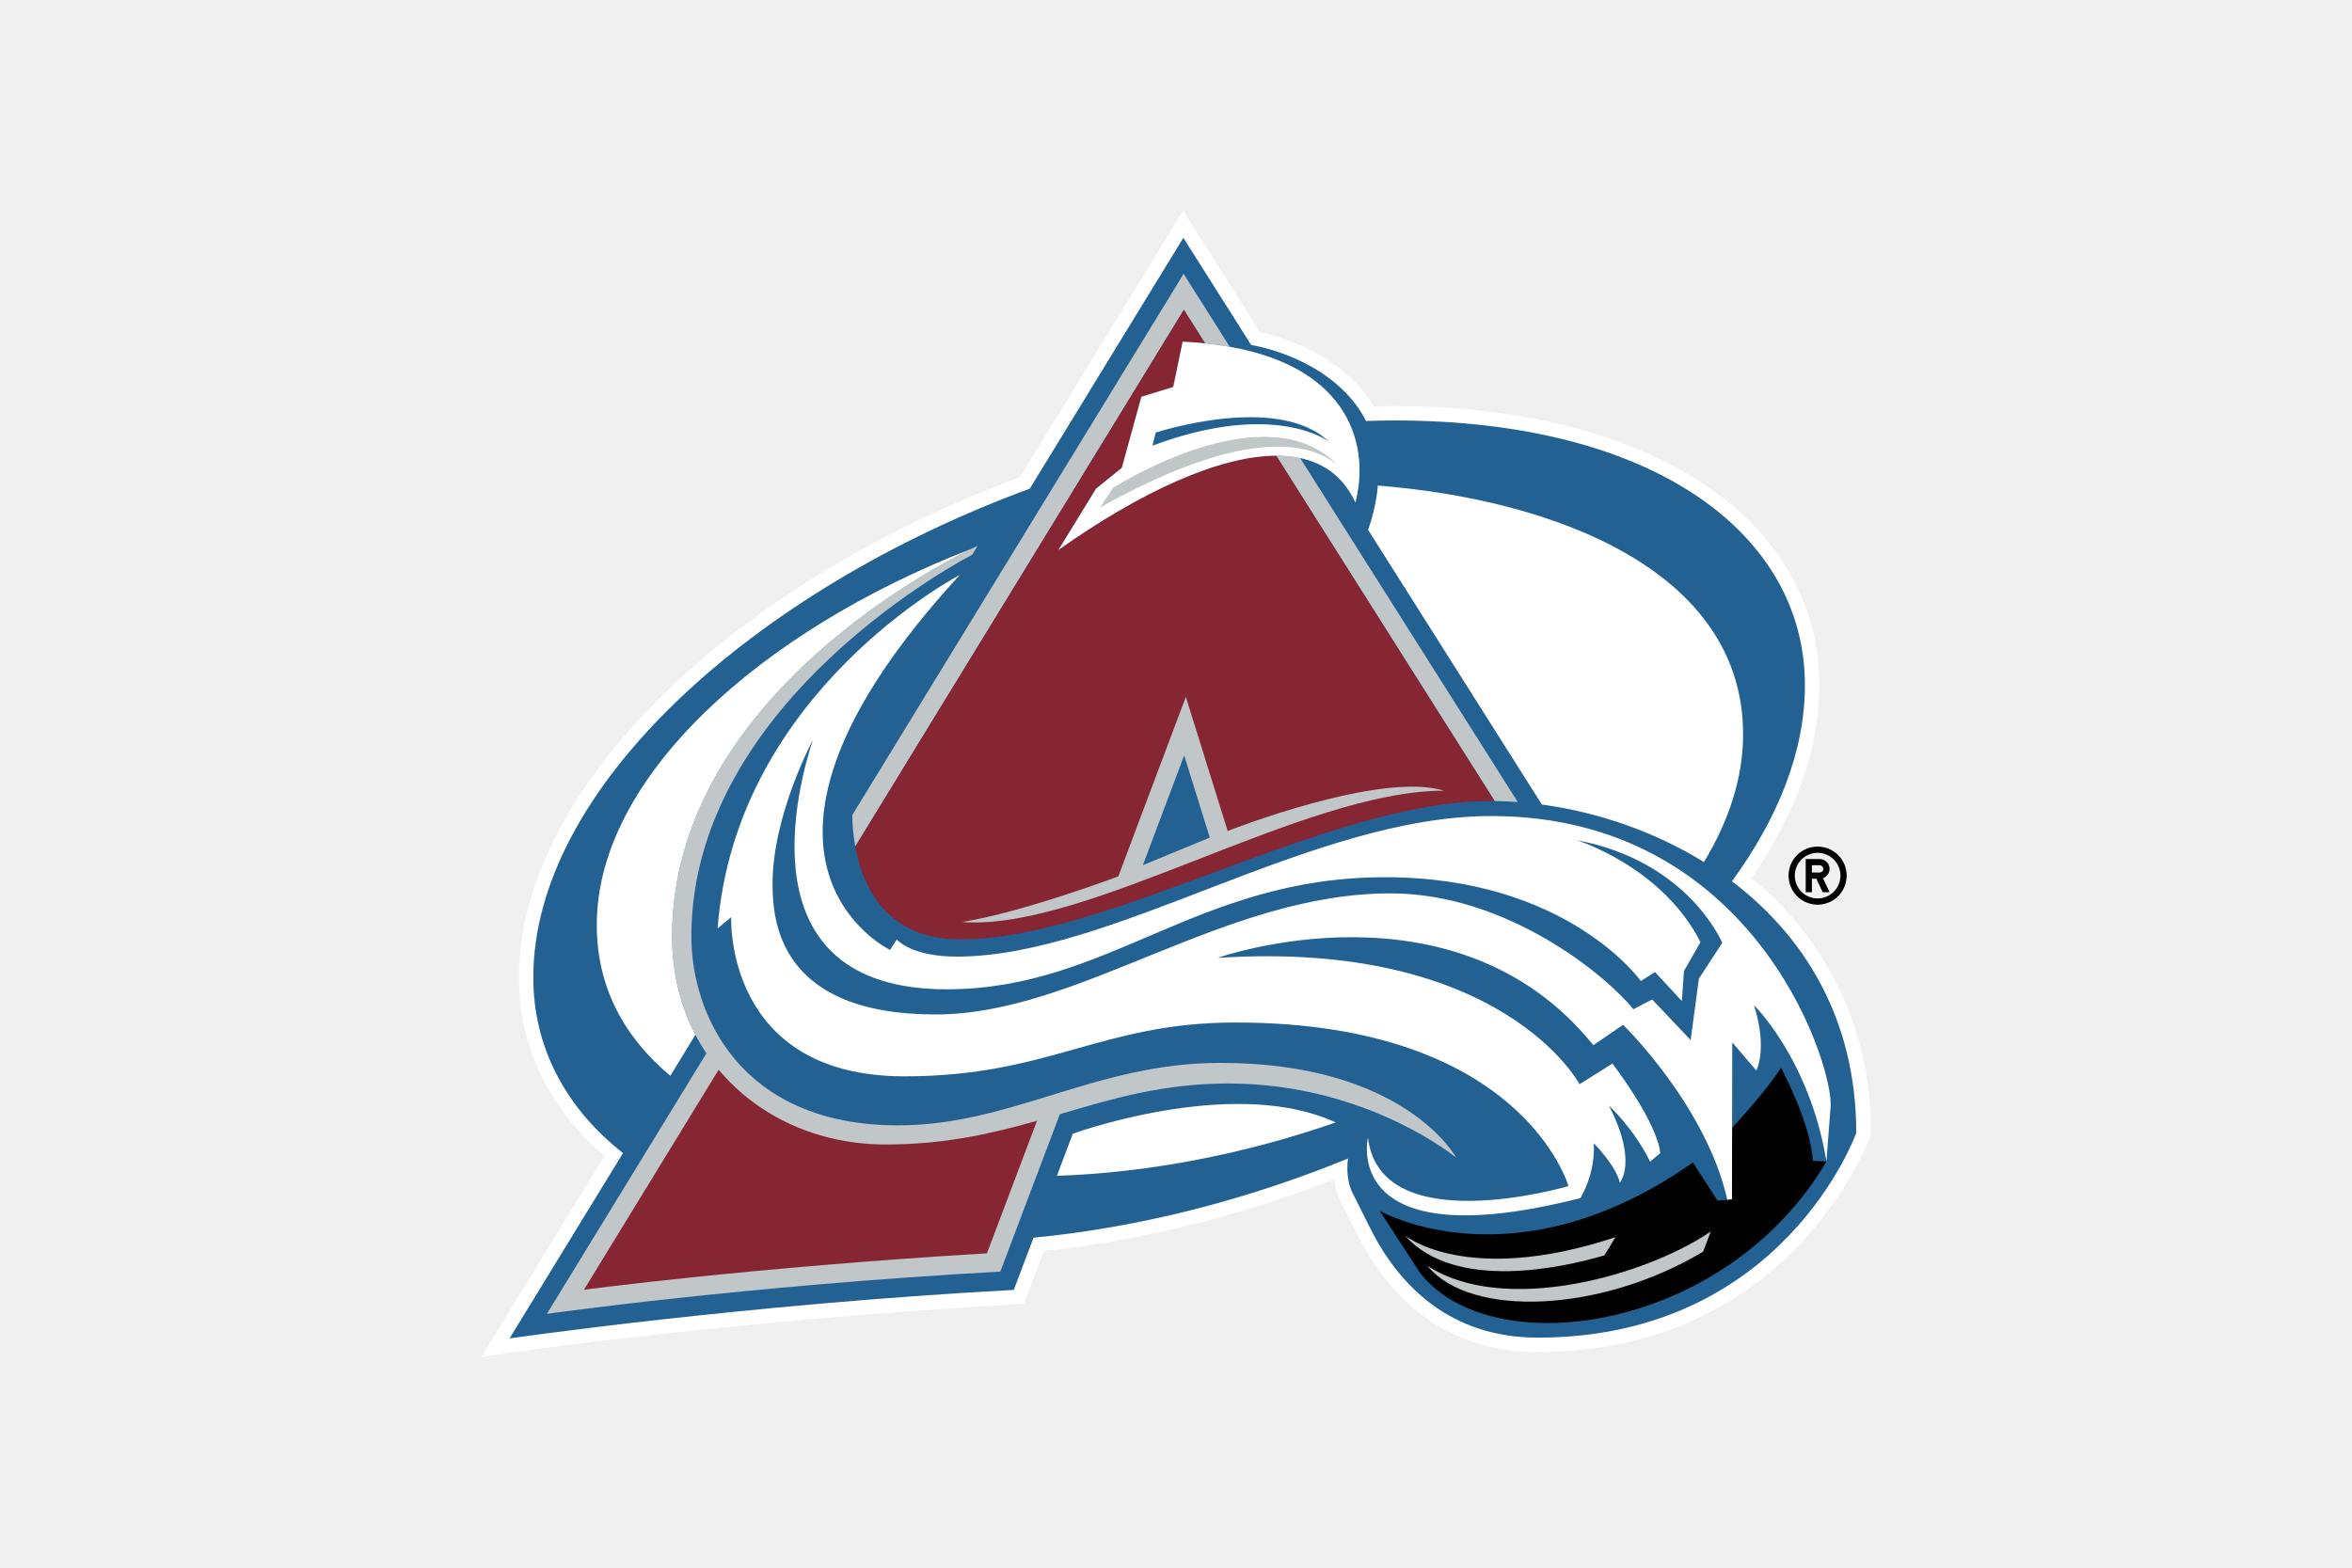
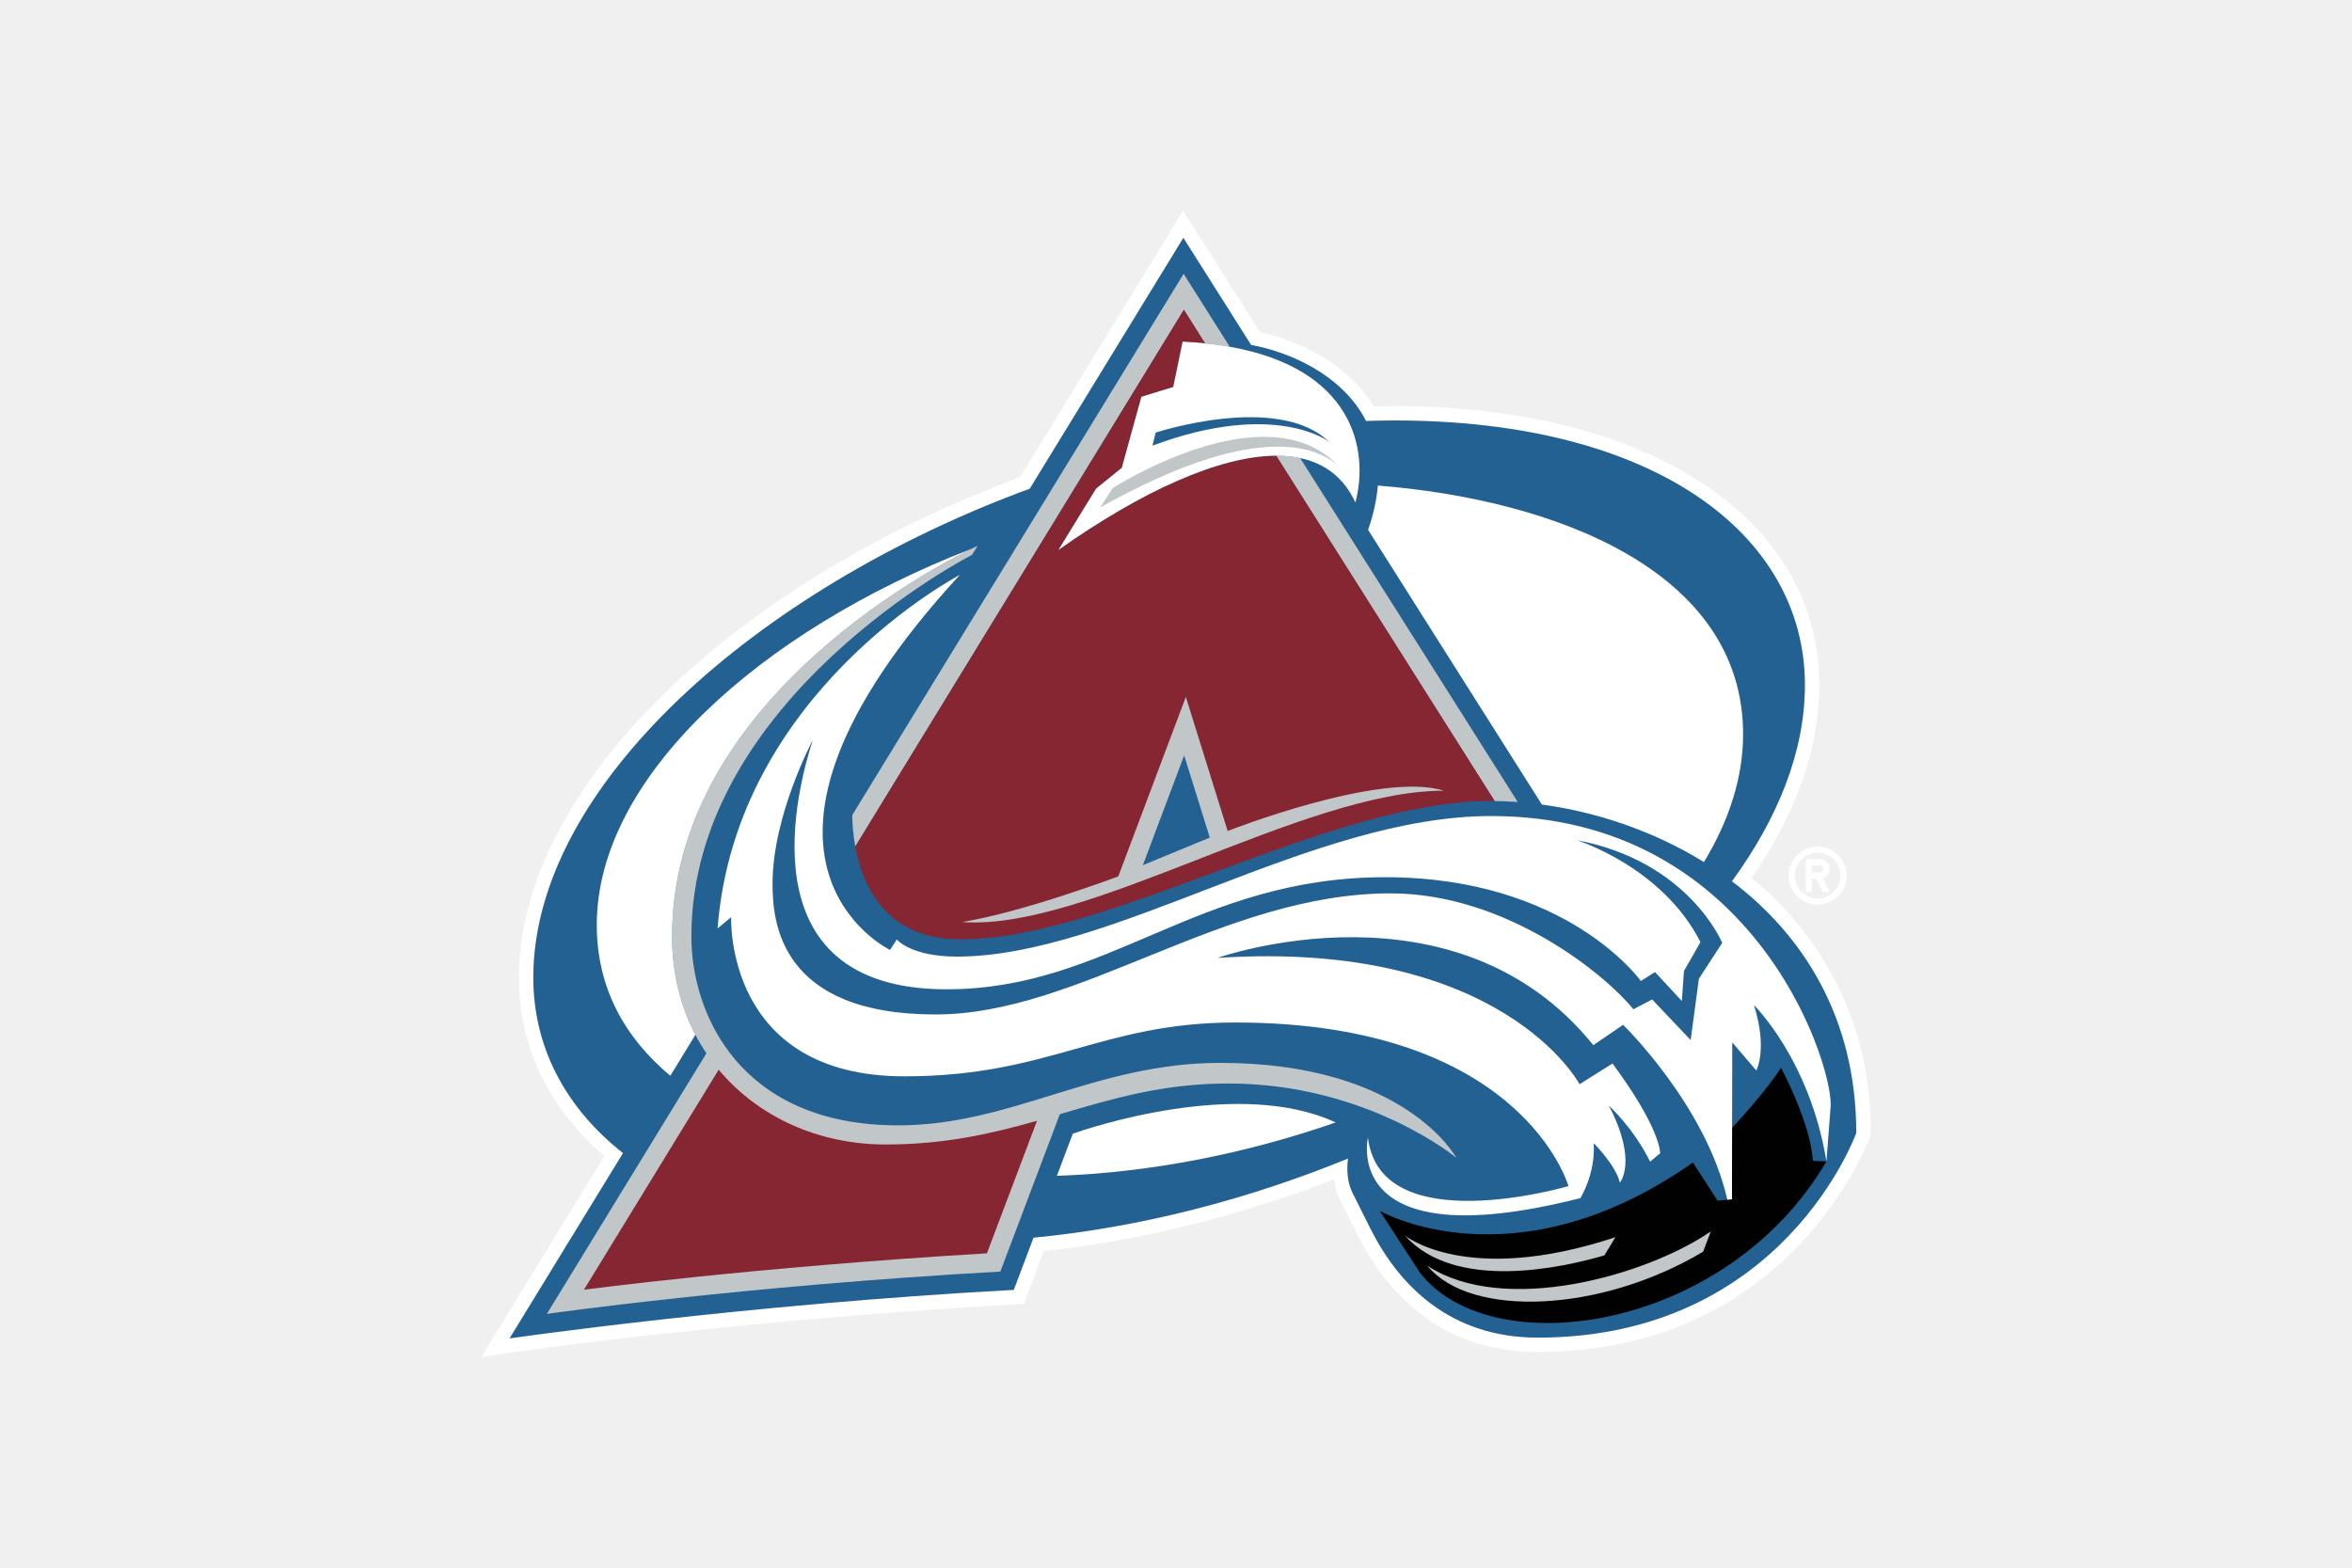
<svg xmlns="http://www.w3.org/2000/svg" viewBox="0 0 960 640">
-   <path fill="#010101" d="M741.887 345.613c-6.547 0-11.863 5.307-11.863 11.858 0 6.545 5.316 11.86 11.863 11.86s11.853-5.315 11.853-11.86c0-6.551-5.307-11.858-11.853-11.858m0 21.173a9.3 9.3 0 0 1-9.315-9.315 9.303 9.303 0 0 1 9.315-9.308c5.146 0 9.313 4.162 9.313 9.308s-4.167 9.314-9.313 9.314m4.872-12.063a4.03 4.03 0 0 0-1.18-2.843 4.023 4.023 0 0 0-2.844-1.175h-5.714v13.537h2.54v-5.498h1.823l2.566 5.498h2.81l-2.68-5.733a4.029 4.029 0 0 0 2.68-3.786zm-4.024 1.48h-3.174v-2.962h3.174c.817 0 1.484.663 1.484 1.482a1.48 1.48 0 0 1-1.484 1.48Z" />
+   <path fill="#fff" d="M741.887 345.613c-6.547 0-11.863 5.307-11.863 11.858 0 6.545 5.316 11.86 11.863 11.86s11.853-5.315 11.853-11.86c0-6.551-5.307-11.858-11.853-11.858m0 21.173a9.3 9.3 0 0 1-9.315-9.315 9.303 9.303 0 0 1 9.315-9.308c5.146 0 9.313 4.162 9.313 9.308s-4.167 9.314-9.313 9.314m4.872-12.063a4.03 4.03 0 0 0-1.18-2.843 4.023 4.023 0 0 0-2.844-1.175h-5.714v13.537h2.54v-5.498h1.823l2.566 5.498h2.81l-2.68-5.733a4.029 4.029 0 0 0 2.68-3.786zm-4.024 1.48h-3.174v-2.962h3.174c.817 0 1.484.663 1.484 1.482a1.48 1.48 0 0 1-1.484 1.48Z" />
  <path fill="#fff" d="M714.85 358.586c18.315-26.534 27.711-53.05 27.711-78.876 0-68.127-69.669-113.92-173.378-113.92 0 0-4.954.086-8.399.139-10.49-17.192-30.027-26.767-46.455-30.272L482.912 86 416.35 194.772c-120.513 44.864-204.538 128.647-204.538 204.26 0 28.27 12.128 53.326 34.885 72.907L196.46 554s88.13-14.04 221.46-21.763l8.138-21.53c39.061-4.127 79.718-14.184 118.421-29.222.35 2.606.942 5.346 2.297 8.046l7.288 14.55c10.91 21.833 32.54 47.857 73.575 47.857 104.65 0 135.874-88.418 135.874-88.418 1.352-69.561-48.663-104.935-48.663-104.935" />
  <path fill="#236192" d="M706.919 359.784c18.873-25.87 29.783-53.148 29.783-80.074 0-61.405-61.145-108.063-167.519-108.063-3.859 0-7.727.088-11.602.209-9.866-19.305-32.101-28.377-46.914-31.024l-27.664-43.746-62.687 102.41c-112.004 41.174-202.645 121.83-202.645 199.538 0 27.978 12.73 52.879 36.61 71.714l-46.305 75.656s95.679-13.875 205.812-19.806l8.055-21.314c43.839-4.23 87.792-15.707 128.371-32.323-.245 1.668-1.001 8.336 1.802 13.945l7.28 14.572c11.527 23.038 32.41 44.605 68.336 44.605 100.388 0 130.026-83.566 130.026-83.566 0-46.674-21.424-80.54-50.74-102.734" />
  <path fill="#010101" d="M726.953 435.946c-6.404 9.756-16.892 21.162-19.977 24.458l-.057 29.191-1.889.188-3.983.38-10.068-15.575c-73.02 51.274-127.815 19.737-127.815 19.737l16.453 25.318c29.306 37.57 125.05 24.022 165.869-45.5l-5.537-.215c-.962-15.796-12.996-37.982-12.996-37.982" />
  <path fill="#c1c6c8" d="M619.493 327.425 530.68 187c-3.057-.656-6.333-.965-9.794-.965l89.171 140.989c3.098.039 6.25.16 9.437.4m-270.409 18.188 134.13-219.134 8.661 13.702c3.534.357 6.893.823 10.064 1.386l-18.832-29.778-135.24 220.95c.016 2.664.215 7.37 1.217 12.874" />
  <path fill="#c1c6c8" d="M498.034 433.915c-50.945 0-85.035 25.504-131.439 25.504-64.599 0-84.403-45.585-84.403-77.128 0-97.2 114.59-155.799 114.59-155.799l2.256-3.684c-.384.17-1.37.64-2.842 1.36-19.034 9.385-121.876 64.408-121.876 158.123 0 15.004 3.451 28.541 9.516 40.163a82 82 0 0 0 4.493 7.56l-65.124 106.374s80.35-11.457 185.1-17.27l24.284-64.26c21.246-6.254 41.978-12.527 68.735-12.527 56.666 0 93.087 30.34 93.087 30.34s-20.744-38.756-96.377-38.756" />
  <path fill="#862633" d="M520.885 186.036c-23.272.067-55.134 14.644-88.851 38.455l15.341-25.006 10.504-8.496 8.001-29.006 12.997-3.999 3.83-18.504c3.199.149 6.228.399 9.168.7l-8.662-13.702-134.129 219.135c2.855 15.696 12.285 37.884 42.808 37.884 61.12 0 149.485-56.497 216.705-56.497.477 0 .97.023 1.458.023zM293.337 436.699l-54.994 89.835s68.508-9.162 164.483-14.867l20.442-54.113c-18.233 5.179-37.513 9.679-61.804 9.679-27.354 0-52.068-11.27-68.127-30.535" />
  <path fill="#c1c6c8" d="m654.864 512.496 4.49-7.416c-60.803 20.142-85.928-.7-85.928-.7 20.565 23.115 64.783 13.005 81.438 8.116" />
  <path fill="#c1c6c8" d="M582.598 516.73c17.51 21.452 70.811 19.23 112.553-5.743l3.129-8.255c-26.162 17.953-84.341 34.58-115.682 13.998m-98.58-232.235-27.562 73.27s-38.372 14.5-63.69 18.64c50.771 3.844 138.953-53.616 196.582-53.616-25.94-8.106-88.264 16.455-88.264 16.455z" />
  <path fill="#236192" d="M483.331 308.383c-5.227 13.89-11.186 29.746-16.858 44.82l27.32-11.265a36948 36948 0 0 1-10.462-33.555" />
  <path fill="#fff" d="M396.195 224.168C310.24 257.587 243.58 317.41 243.58 377.566c0 25.99 11.621 46.228 30.02 61.612l10.236-16.722c-6.065-11.623-9.516-25.16-9.516-40.164 0-93.714 102.842-148.737 121.876-158.124m299.277 127.779c10.251-16.924 15.996-34.522 15.996-52.156 0-67.072-77.43-95.881-149.082-101.57-.469 5.556-1.729 11.58-3.972 18.103l70.927 112.13c22.141 2.99 45.497 10.697 66.131 23.493M530.678 187.002c10.088 2.154 17.882 7.976 22.546 18.16 5.815-22.184-1.444-54.78-51.285-63.596a135 135 0 0 0-10.064-1.386 163 163 0 0 0-9.168-.7l-3.83 18.505-12.998 3.996-8 29.007-10.504 8.497-15.34 25.005c33.715-23.81 65.578-38.389 88.85-38.455 3.461 0 6.737.31 9.793.967" />
  <path fill="#fff" d="M608.653 333.144c-73.648 0-154.557 57.384-218.077 57.384-18.856 0-24.543-6.998-24.543-6.998l-2.751 4.272s-77.863-37.376 28.46-153.086c0 0-91.548 47.735-98.84 144.314l5.538-4.62s-2.881 64.995 70.716 64.995c59.192 0 80.183-21.973 135.1-21.973 117.158 0 135.931 66.788 135.931 66.788s-76.778 22.633-81.842-19.765c0 0-11.712 49.672 86.694 24.673 0 0 6.216-9.729 5.474-22.413 0 0 9.081 9.123 10.655 16.09 0 0 7.452-8.519-4.5-31.474 0 0 10.201 9.325 16.842 22.923l4.117-3.465s.309-9.936-19.465-36.61l-13.445 8.444s-31.319-59.163-147.753-51.567c0 0 96.964-34.395 153.374 35.633l12.153-8.317s33.843 32.89 42.539 71.411l1.889-.188.057-29.19.072-34.87 9.809 11.484s4.748-8.633-.944-26.672c0 0 22.78 22.262 29.573 63.796l1.755-23.116c0-19.915-33.069-117.884-138.588-117.884m84.775 66.389-3.363 25.062-15.719-16.575-7.692 4.019c-10.575-13.398-51.335-47.326-99.062-47.326-68.467 0-127.043 49.439-185.682 49.439-64.007 0-66.585-38.214-66.585-53.337 0-28.074 16.436-58.686 16.436-58.686-5.629 17.176-29.62 101.75 54.6 101.75 66.275 0 101.788-45.76 179.038-45.76 74.327 0 104.332 42.367 104.332 42.367l5.78-3.643 10.97 11.819.838-12.227 6.753-11.814C678.464 353.827 643.578 343 643.578 343c45.69 8.58 59.377 41.928 59.377 41.928z" />
  <path fill="#fff" d="m437.882 462.816-6.498 17.213c38.582-1.338 77.607-9.212 113.785-21.796-39.674-18.412-101.004 2.369-107.287 4.583" />
  <path fill="#236192" d="M542.383 180.27c-21.009-19.993-70.674-3.668-70.674-3.668l-1.329 5.338c49.997-18.668 72.003-1.67 72.003-1.67" />
  <path fill="#c1c6c8" d="M449.04 207.163c62.165-34.757 87.608-25.42 97.168-17.049-29.595-31.056-91.994 9.12-91.994 9.12z" />
</svg>
